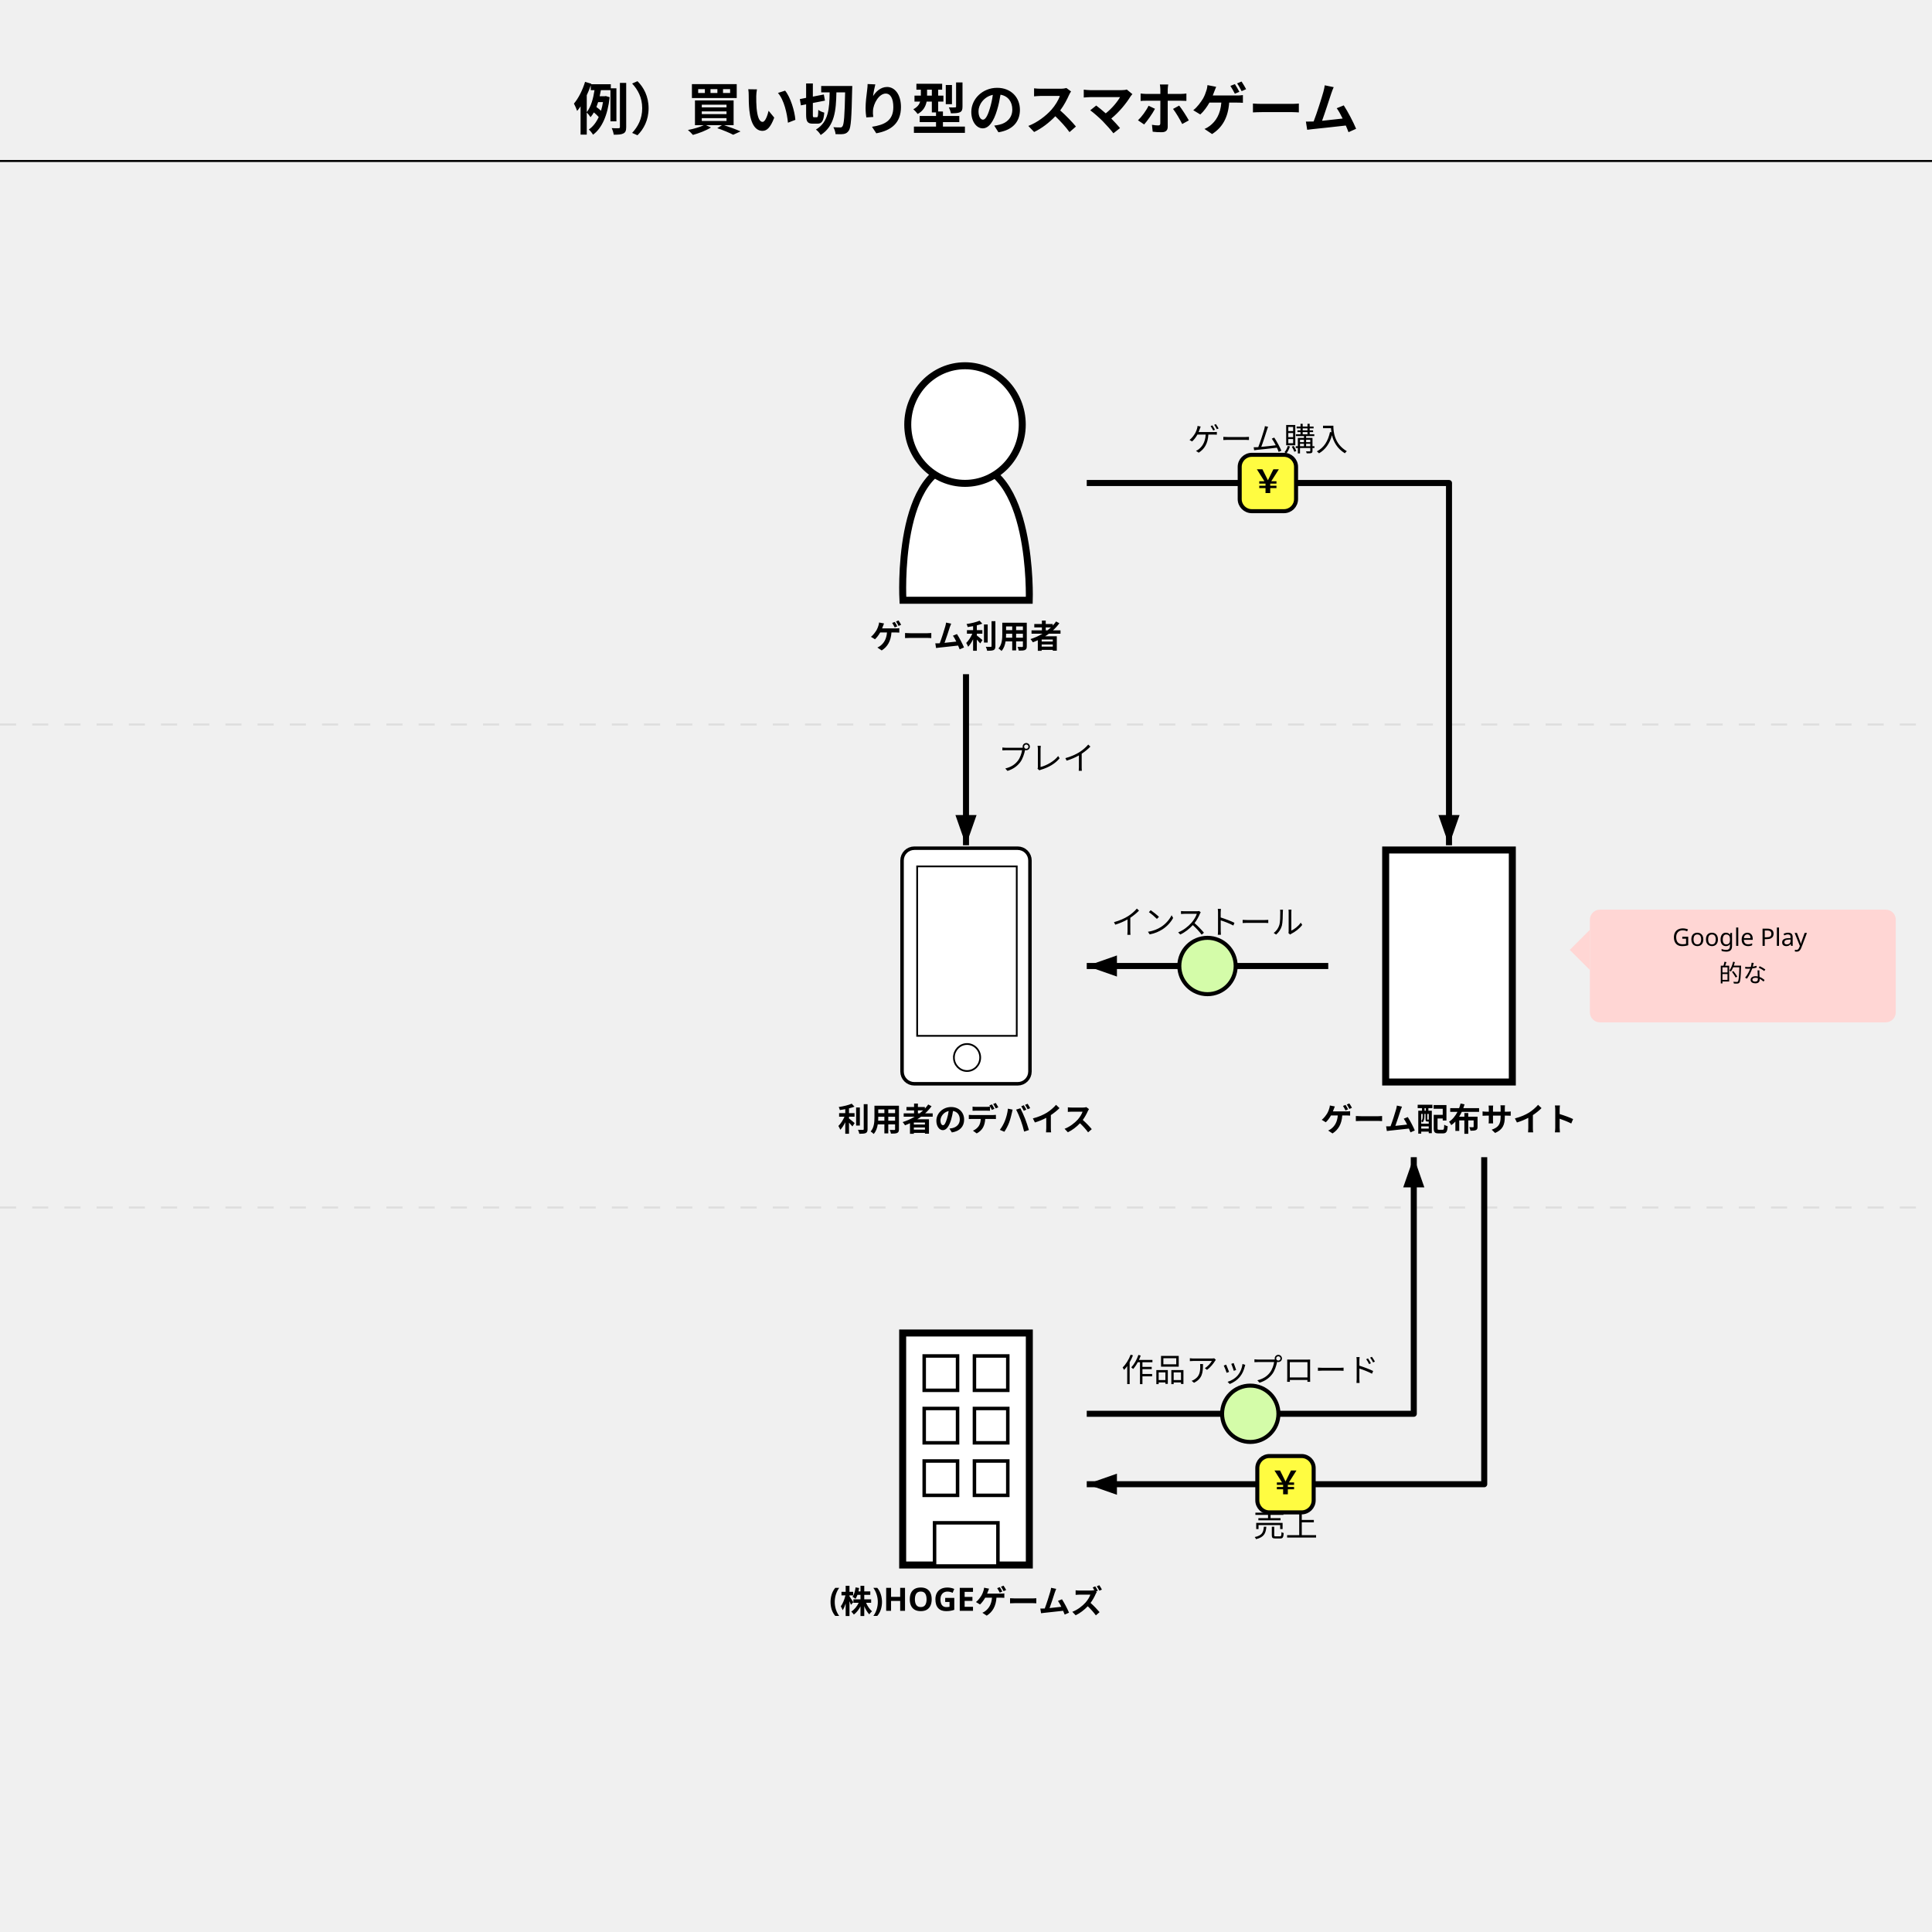
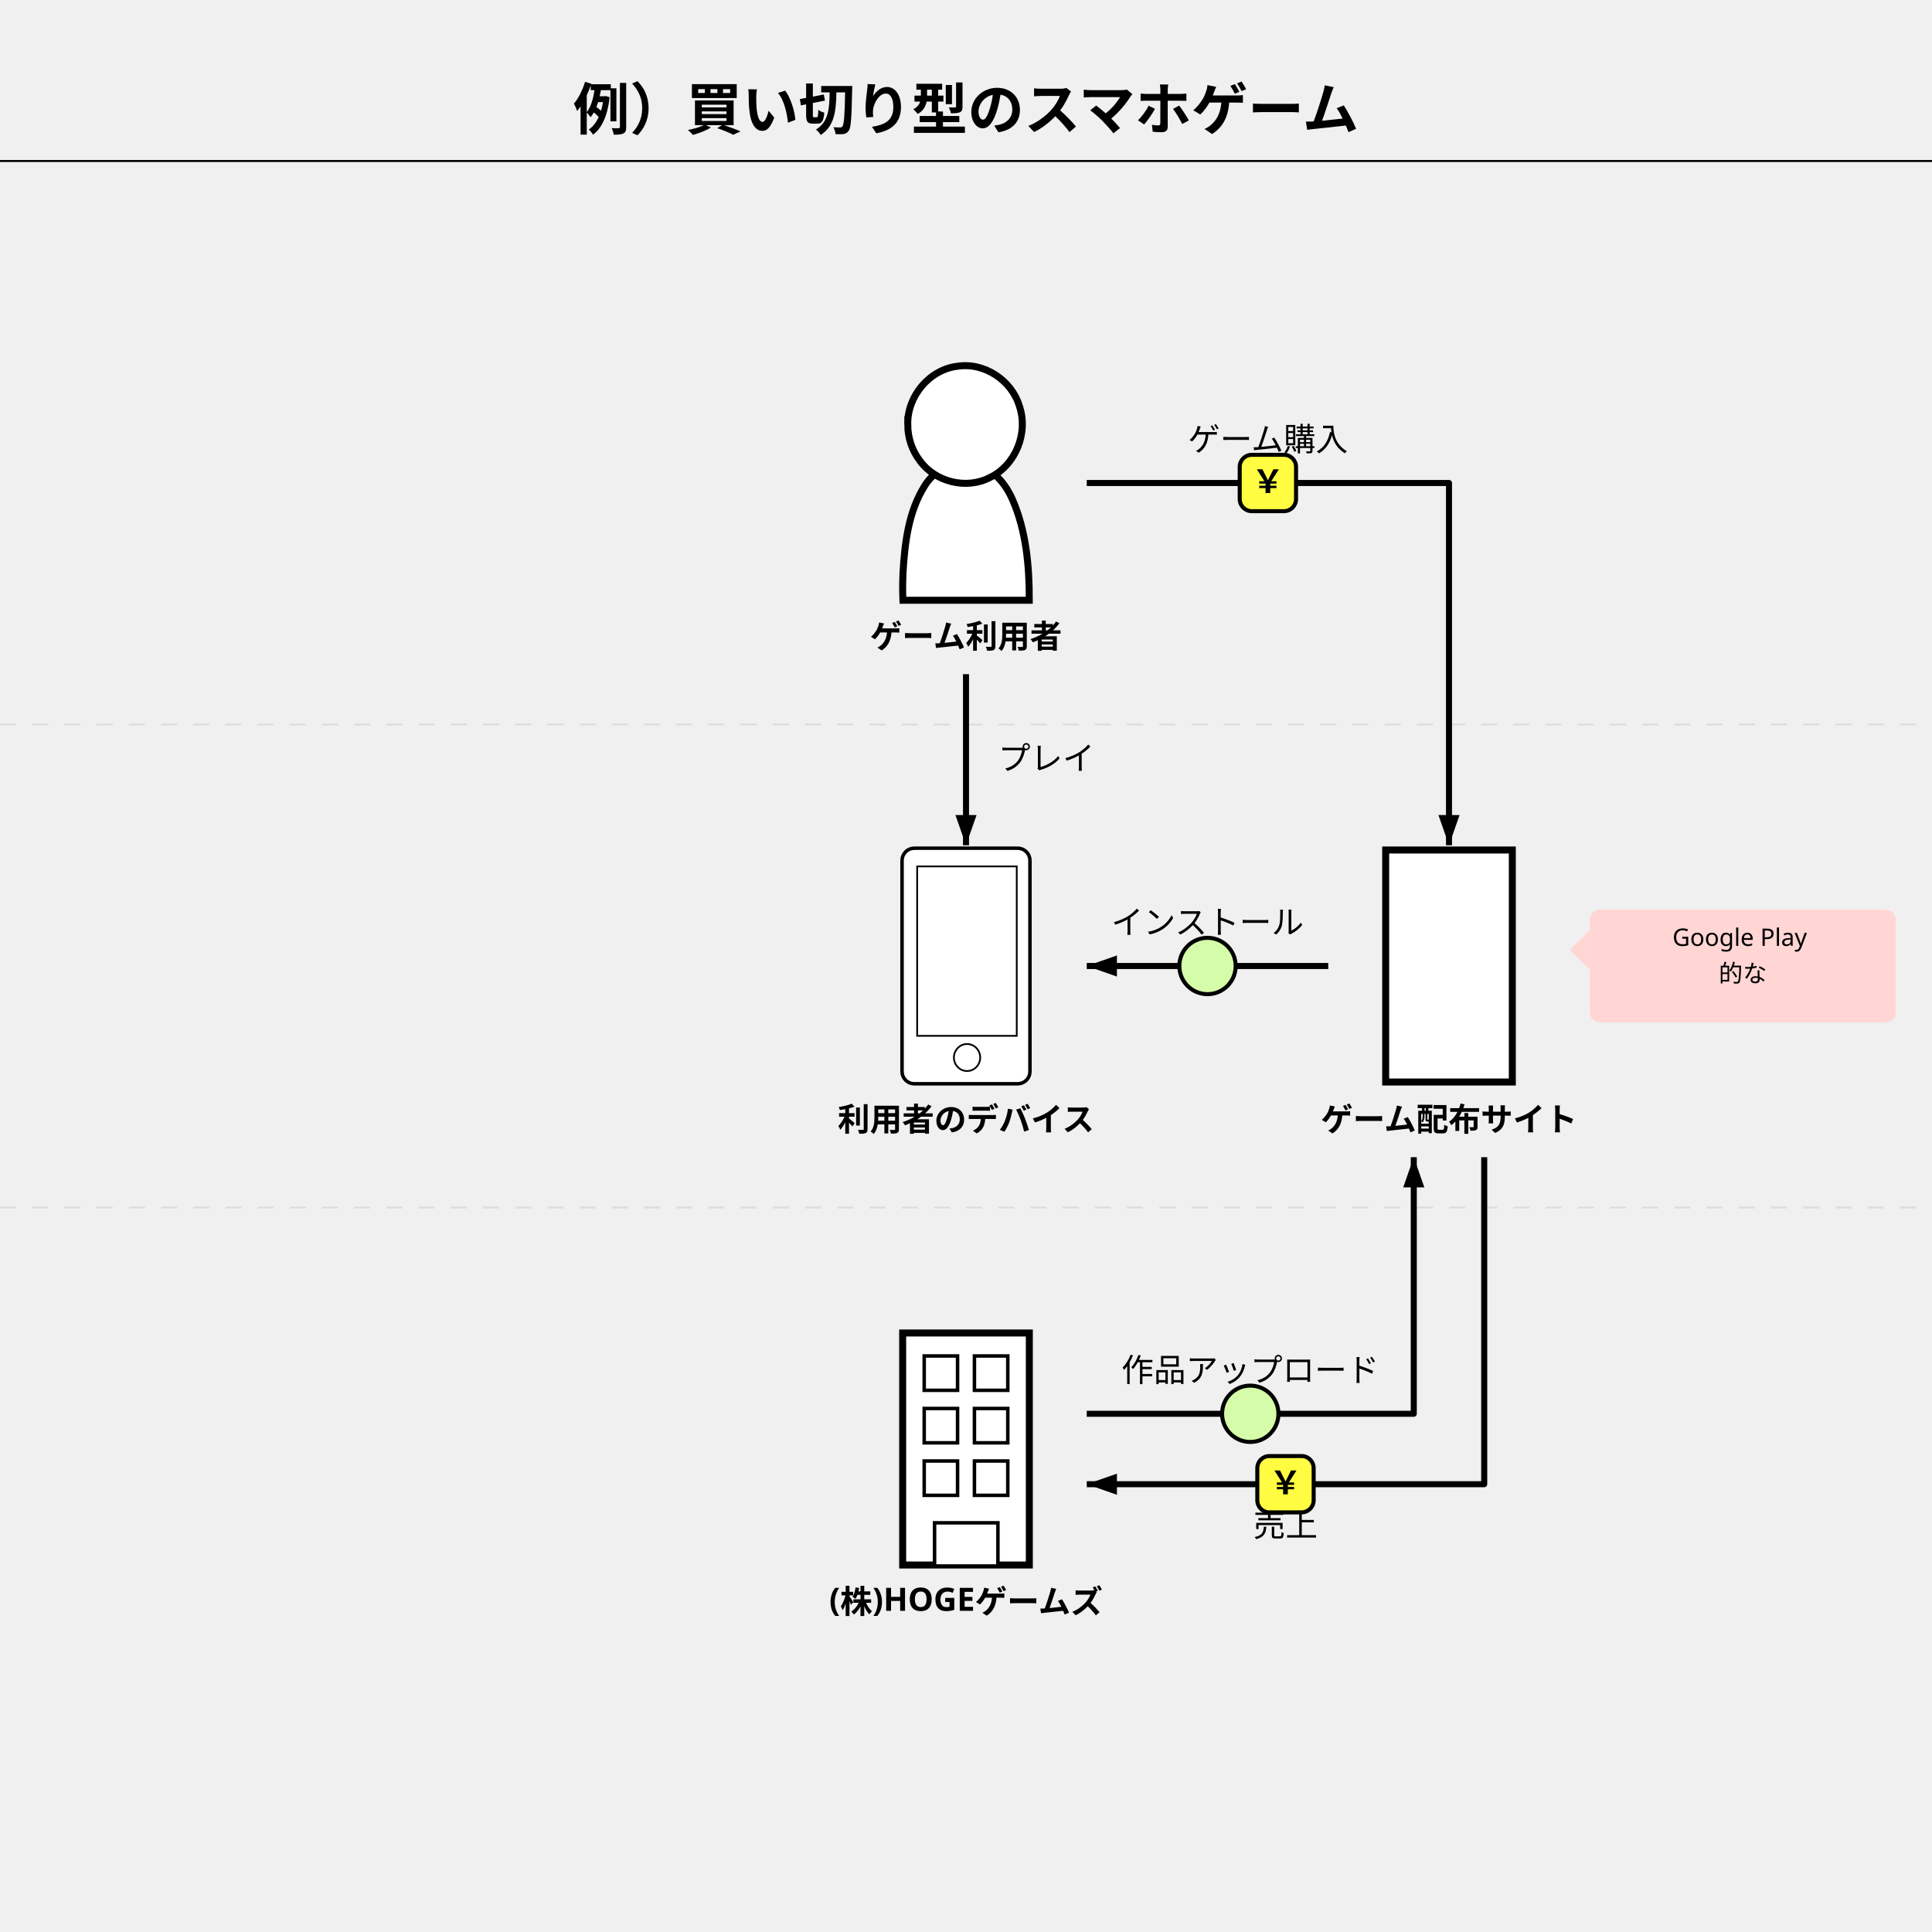
<svg xmlns="http://www.w3.org/2000/svg" version="1.1" viewBox="0.0 0.0 960.0 960.0" width="960" height="960">
  <text x="480.0" y="40" font-size="28" font-family="sans-serif" font-weight="bold" fill="#000000" text-anchor="middle" dominant-baseline="hanging">例）買い切り型のスマホゲーム</text>
  <line x1="0" y1="80" x2="960.0" y2="80" stroke="#000000" stroke-width="1" />
  <defs>
    <marker id="marker_object" markerWidth="5" markerHeight="3.5" refX="5" refY="1.75" orient="auto" markerUnits="strokeWidth">
      <path d="M 0,0 L 5,1.75 L 0,3.5 Z" fill="#000000" />
    </marker>
    <marker id="marker_money" markerWidth="5" markerHeight="3.5" refX="5" refY="1.75" orient="auto" markerUnits="strokeWidth">
      <path d="M 0,0 L 5,1.75 L 0,3.5 Z" fill="#000000" />
    </marker>
    <marker id="marker_information" markerWidth="5" markerHeight="3.5" refX="5" refY="1.75" orient="auto" markerUnits="strokeWidth">
      <path d="M 0,0 L 5,1.75 L 0,3.5 Z" fill="#000000" />
    </marker>
    <marker id="marker_other" markerWidth="5" markerHeight="3.5" refX="5" refY="1.75" orient="auto" markerUnits="strokeWidth">
      <path d="M 0,0 L 5,1.75 L 0,3.5 Z" fill="#000000" />
    </marker>
  </defs>
  <g id="grid_lines">
    <line x1="0" y1="360.0" x2="960.0" y2="360.0" stroke="#dddddd" stroke-width="1" stroke-dasharray="8,8" />
    <line x1="0" y1="600.0" x2="960.0" y2="600.0" stroke="#dddddd" stroke-width="1" stroke-dasharray="8,8" />
  </g>
  <g id="entities">
    <g id="entity_0" data-bizgram-object="entity" data-bizgram-type="user" data-bizgram-name="ゲーム利用者" data-bizgram-position="1">
      <g transform="translate(420.0, 180.0)">
        <g transform="translate(26.79084, 0.0)">
          <g transform="scale(3.282149, 3.282149)">
            <g transform="translate(-94.88189,-130.2193)">
              <g id="g1824">
-                 <path style="fill:none;stroke:none;stroke-width:0.998;stroke-linecap:round;stroke-linejoin:round" d="M 94.916,148.5 V 130.478 H 105 115.084 V 148.5 166.522 H 105 94.916 Z" id="path1111" />
+                 <path style="fill:none;stroke:none;stroke-width:0.998;stroke-linecap:round;stroke-linejoin:round" d="m 94.916,148.5 c 0,-6.007 0,-12.015 0,-18.022 6.723,0 13.446,0 20.169,0 0,12.015 0,24.029 0,36.044 -6.723,0 -13.446,0 -20.169,0 0,-6.007 0,-12.015 0,-18.022 z" id="path1111" />
                <g id="g1700" transform="translate(73.28155,-29.02709)">
-                   <path fill="#ffffff" d="m 22.17,195.279 h 19.128 c 0,0 0.679,-20.77 -9.815,-20.77 -10.494,0 -9.313,20.77 -9.313,20.77 z" fill-rule="evenodd" id="path87" style="fill:none;stroke-width:0.265" />
-                   <path stroke="#000000" stroke-width="1.058" stroke-miterlimit="400" stroke-linecap="butt" d="m 22.17,195.279 h 19.128 c 0,0 0.679,-20.77 -9.815,-20.77 -10.494,0 -9.313,20.77 -9.313,20.77 z" fill-rule="evenodd" id="path89" style="fill:#ffffff" />
-                   <path fill="#ffffff" d="m 22.9,168.679 c 0,-4.917 3.881,-8.903 8.668,-8.903 2.299,0 4.504,0.938 6.129,2.608 1.626,1.67 2.539,3.934 2.539,6.295 0,4.917 -3.881,8.903 -8.668,8.903 -4.787,0 -8.668,-3.986 -8.668,-8.903 z" fill-rule="evenodd" id="path91" style="fill:none;stroke-width:0.265" />
-                   <path stroke="#000000" stroke-width="1.058" stroke-miterlimit="400" stroke-linecap="butt" d="m 22.9,168.679 c 0,-4.917 3.881,-8.903 8.668,-8.903 2.299,0 4.504,0.938 6.129,2.608 1.626,1.67 2.539,3.934 2.539,6.295 0,4.917 -3.881,8.903 -8.668,8.903 -4.787,0 -8.668,-3.986 -8.668,-8.903 z" fill-rule="evenodd" id="path93" style="fill:#ffffff" />
+                   <path fill="#ffffff" d="m 22.17,195.279 c 6.376,0 12.752,0 19.128,0 0.009,-5.183 -0.461,-10.52 -2.572,-15.313 -1.171,-2.665 -3.45,-5.2 -6.523,-5.423 -2.684,-0.347 -5.334,1.131 -6.729,3.396 -2.462,3.897 -3.021,8.629 -3.29,13.137 -0.062,1.4 -0.078,2.803 -0.014,4.203 z" fill-rule="evenodd" id="path87" style="fill:none;stroke-width:0.265" />
+                   <path stroke="#000000" stroke-width="1.058" stroke-miterlimit="400" stroke-linecap="butt" d="m 22.17,195.279 c 6.376,0 12.752,0 19.128,0 0.009,-5.183 -0.461,-10.52 -2.572,-15.313 -1.171,-2.665 -3.45,-5.2 -6.523,-5.423 -2.684,-0.347 -5.334,1.131 -6.729,3.396 -2.462,3.897 -3.021,8.629 -3.29,13.137 -0.062,1.4 -0.078,2.803 -0.014,4.203 z" fill-rule="evenodd" id="path89" style="fill:#ffffff" />
+                   <path fill="#ffffff" d="m 22.9,168.679 c -0.099,-4.273 3.279,-8.347 7.564,-8.832 4.047,-0.61 8.173,2.144 9.334,6.035 1.398,4.063 -0.567,8.968 -4.472,10.822 -3.542,1.84 -8.234,0.685 -10.578,-2.529 -1.202,-1.562 -1.855,-3.527 -1.849,-5.497 z" fill-rule="evenodd" id="path91" style="fill:none;stroke-width:0.265" />
+                   <path stroke="#000000" stroke-width="1.058" stroke-miterlimit="400" stroke-linecap="butt" d="m 22.9,168.679 c -0.099,-4.273 3.279,-8.347 7.564,-8.832 4.047,-0.61 8.173,2.144 9.334,6.035 1.398,4.063 -0.567,8.968 -4.472,10.822 -3.542,1.84 -8.234,0.685 -10.578,-2.529 -1.202,-1.562 -1.855,-3.527 -1.849,-5.497 z" fill-rule="evenodd" id="path93" style="fill:#ffffff" />
                </g>
              </g>
            </g>
          </g>
        </g>
      </g>
      <text x="480.0" y="308.0" font-size="16" font-family="sans-serif" font-weight="bold" text-anchor="middle" dominant-baseline="text-before-edge" fill="#000000">
        <tspan x="480.0" dy="0">ゲーム利用者</tspan>
      </text>
    </g>
    <g id="entity_1" data-bizgram-object="entity" data-bizgram-type="smartphone" data-bizgram-name="利用者のデバイス" data-bizgram-position="4">
      <g transform="translate(420.0, 420.0)">
        <g transform="translate(26.79084, 0.0)">
          <g transform="scale(3.282149, 3.282149)">
            <g transform="translate(-94.88189,-130.2193)">
              <path style="fill:none;stroke:none;stroke-width:0.998;stroke-linecap:round;stroke-linejoin:round" d="M 94.916,148.5 V 130.478 H 105 115.084 V 148.5 166.522 H 105 94.916 Z" id="path1111" />
              <g id="g27996" transform="translate(30.76236,-5.908436)">
                <path stroke="#000000" stroke-width="1.058" stroke-miterlimit="400" stroke-linecap="butt" d="m 64.821,138.434 c 0,-0.881 0.714,-1.595 1.595,-1.595 h 15.645 c 0.423,0 0.829,0.168 1.128,0.467 0.299,0.299 0.467,0.705 0.467,1.128 v 31.948 c 0,0.881 -0.714,1.595 -1.595,1.595 H 66.415 c -0.881,0 -1.595,-0.714 -1.595,-1.595 z" fill-rule="evenodd" id="path97" />
                <path fill="#ffffff" d="m 64.821,138.434 c 0,-0.881 0.714,-1.595 1.595,-1.595 h 15.645 c 0.423,0 0.829,0.168 1.128,0.467 0.299,0.299 0.467,0.705 0.467,1.128 v 31.948 c 0,0.881 -0.714,1.595 -1.595,1.595 H 66.415 c -0.881,0 -1.595,-0.714 -1.595,-1.595 z" fill-rule="evenodd" id="path95" style="stroke-width:0.265" />
                <path stroke="#000000" stroke-width="0.529" stroke-miterlimit="400" stroke-linecap="butt" d="m 66.976,139.462 h 14.812 v 25.387 H 66.976 Z" fill-rule="evenodd" id="path101" />
                <path fill="#ffffff" d="m 66.976,139.462 h 14.812 v 25.387 H 66.976 Z" fill-rule="evenodd" id="path99" style="stroke-width:0.265" />
                <path stroke="#000000" stroke-width="0.529" stroke-miterlimit="400" stroke-linecap="butt" d="m 72.539,168.264 c 0,-1.056 0.832,-1.912 1.859,-1.912 0.493,0 0.966,0.201 1.314,0.56 0.349,0.359 0.544,0.845 0.544,1.352 0,1.056 -0.832,1.912 -1.859,1.912 -1.027,0 -1.859,-0.856 -1.859,-1.912 z" fill-rule="evenodd" id="path105" />
                <path fill="#ffffff" d="m 72.539,168.264 c 0,-1.056 0.832,-1.912 1.859,-1.912 0.493,0 0.966,0.201 1.314,0.56 0.349,0.359 0.544,0.845 0.544,1.352 0,1.056 -0.832,1.912 -1.859,1.912 -1.027,0 -1.859,-0.856 -1.859,-1.912 z" fill-rule="evenodd" id="path103" style="stroke-width:0.265" />
              </g>
            </g>
          </g>
        </g>
      </g>
      <text x="480.0" y="548.0" font-size="16" font-family="sans-serif" font-weight="bold" text-anchor="middle" dominant-baseline="text-before-edge" fill="#000000">
        <tspan x="480.0" dy="0">利用者のデバイス</tspan>
      </text>
    </g>
    <g id="entity_2" data-bizgram-object="entity" data-bizgram-type="other" data-bizgram-name="ゲーム配布サイト" data-bizgram-position="5">
      <g transform="translate(660.0, 420.0)">
        <g transform="translate(26.79084, 0.0)">
          <g transform="scale(3.282149, 3.282149)">
            <g transform="translate(-94.88189,-130.2193)">
              <g id="g28630" transform="translate(23.62609,12.61326)">
                <g id="g21284" transform="matrix(0.2645833,0,0,0.2645833,-235.9493,79.86293)" style="fill:#ffffff">
                  <path fill="#000000" fill-opacity="0" d="m 1163.096,145.366 h 72.472 v 132.756 h -72.472 z" fill-rule="evenodd" id="path37" style="fill:#ffffff" />
                  <path stroke="#000000" stroke-width="4" stroke-miterlimit="400" stroke-linecap="butt" d="m 1163.096,145.366 h 72.472 v 132.756 h -72.472 z" fill-rule="evenodd" id="path39" style="fill:#ffffff" />
                </g>
              </g>
            </g>
          </g>
        </g>
      </g>
      <text x="720.0" y="548.0" font-size="16" font-family="sans-serif" font-weight="bold" text-anchor="middle" dominant-baseline="text-before-edge" fill="#000000">
        <tspan x="720.0" dy="0">ゲーム配布サイト</tspan>
      </text>
    </g>
    <g id="entity_3" data-bizgram-object="entity" data-bizgram-type="company" data-bizgram-name="(株)HOGEゲームズ" data-bizgram-position="7">
      <g transform="translate(420.0, 660.0)">
        <g transform="translate(26.79084, 0.0)">
          <g transform="scale(3.282149, 3.282149)">
            <g transform="translate(-94.88189,-130.2193)">
              <path style="fill:none;stroke:none;stroke-width:0.998;stroke-linecap:round;stroke-linejoin:round" d="M 94.916,148.5 V 130.478 H 105 115.084 V 148.5 166.522 H 105 94.916 Z" id="path1111" />
              <g id="g2207" transform="translate(88.33292,-53.07004)">
                <path fill="#ffffff" d="M 7.08,184.008 H 26.255 v 35.125 H 7.08 Z" fill-rule="evenodd" id="path413" style="fill:#ffffff;stroke:#000000;stroke-width:0.265" />
                <path stroke="#000000" stroke-width="1.058" stroke-miterlimit="400" stroke-linecap="butt" d="M 7.08,184.008 H 26.255 v 35.125 H 7.08 Z" fill-rule="evenodd" id="path415" style="fill:#ffffff;stroke:#000000" />
                <path fill="#ffffff" d="m 10.339,187.485 h 5.05 v 5.2 h -5.05 z" fill-rule="evenodd" id="path417" style="fill:#ffffff;stroke:#000000;stroke-width:0.265" />
                <path stroke="#000000" stroke-width="0.529" stroke-miterlimit="400" stroke-linecap="butt" d="m 10.339,187.485 h 5.05 v 5.2 h -5.05 z" fill-rule="evenodd" id="path419" style="fill:#ffffff;stroke:#000000" />
                <path fill="#ffffff" d="m 17.944,187.485 h 5.05 v 5.2 h -5.05 z" fill-rule="evenodd" id="path421" style="fill:#ffffff;stroke:#000000;stroke-width:0.265" />
                <path stroke="#000000" stroke-width="0.529" stroke-miterlimit="400" stroke-linecap="butt" d="m 17.944,187.485 h 5.05 v 5.2 h -5.05 z" fill-rule="evenodd" id="path423" style="fill:#ffffff;stroke:#000000" />
                <path fill="#ffffff" d="m 10.339,195.435 h 5.05 v 5.2 h -5.05 z" fill-rule="evenodd" id="path425" style="fill:#ffffff;stroke:#000000;stroke-width:0.265" />
                <path stroke="#000000" stroke-width="0.529" stroke-miterlimit="400" stroke-linecap="butt" d="m 10.339,195.435 h 5.05 v 5.2 h -5.05 z" fill-rule="evenodd" id="path427" style="fill:#ffffff;stroke:#000000" />
                <path fill="#ffffff" d="m 17.944,195.435 h 5.05 v 5.2 h -5.05 z" fill-rule="evenodd" id="path429" style="fill:#ffffff;stroke:#000000;stroke-width:0.265" />
                <path stroke="#000000" stroke-width="0.529" stroke-miterlimit="400" stroke-linecap="butt" d="m 17.944,195.435 h 5.05 v 5.2 h -5.05 z" fill-rule="evenodd" id="path431" style="fill:#ffffff;stroke:#000000" />
                <path fill="#ffffff" d="m 10.339,203.386 h 5.05 v 5.2 h -5.05 z" fill-rule="evenodd" id="path433" style="fill:#ffffff;stroke:#000000;stroke-width:0.265" />
                <path stroke="#000000" stroke-width="0.529" stroke-miterlimit="400" stroke-linecap="butt" d="m 10.339,203.386 h 5.05 v 5.2 h -5.05 z" fill-rule="evenodd" id="path435" style="fill:#ffffff;stroke:#000000" />
                <path fill="#ffffff" d="m 17.944,203.386 h 5.05 v 5.2 h -5.05 z" fill-rule="evenodd" id="path437" style="fill:#ffffff;stroke:#000000;stroke-width:0.265" />
                <path stroke="#000000" stroke-width="0.529" stroke-miterlimit="400" stroke-linecap="butt" d="m 17.944,203.386 h 5.05 v 5.2 h -5.05 z" fill-rule="evenodd" id="path439" style="fill:#ffffff;stroke:#000000" />
                <path fill="#000000" fill-opacity="0" d="M 11.908,212.744 H 21.5 v 6.542 h -9.592 z" fill-rule="evenodd" id="path441" style="fill:#ffffff;stroke:#000000;stroke-width:0.265" />
                <path stroke="#000000" stroke-width="0.529" stroke-miterlimit="400" stroke-linecap="butt" d="M 11.908,212.744 H 21.5 v 6.542 h -9.592 z" fill-rule="evenodd" id="path443" style="fill:#ffffff;stroke:#000000" />
              </g>
            </g>
          </g>
        </g>
      </g>
      <text x="480.0" y="788.0" font-size="16" font-family="sans-serif" font-weight="bold" text-anchor="middle" dominant-baseline="text-before-edge" fill="#000000">
        <tspan x="480.0" dy="0">(株)HOGEゲームズ</tspan>
      </text>
    </g>
  </g>
  <g id="arrows">
    <g id="arrow_4" data-bizgram-object="arrow" data-bizgram-type="money" data-bizgram-name="ゲーム購入" data-bizgram-from="entity_0" data-bizgram-to="entity_2">
      <path d="M 540.0,240.0 L 720.0,240.0 L 720.0,420.0" stroke="#000000" stroke-width="3" fill="none" stroke-linejoin="round" marker-end="url(#marker_money)" />
      <text x="630.0" y="224.0" font-size="16" font-family="sans-serif" fill="#000000" text-anchor="middle">
        <tspan x="630.0" dy="0">ゲーム購入</tspan>
      </text>
      <rect x="616.0" y="226.0" rx="6" ry="6" width="28" height="28" fill="#fffc41" stroke="#000000" stroke-width="2" />
      <text x="630.0" y="245.0" font-size="16" font-family="sans-serif" font-weight="bold" fill="#000000" text-anchor="middle">￥</text>
    </g>
    <g id="arrow_5" data-bizgram-object="arrow" data-bizgram-type="object" data-bizgram-name="インストール" data-bizgram-from="entity_2" data-bizgram-to="entity_1">
      <path d="M 660.0,480.0 L 540.0,480.0" stroke="#000000" stroke-width="3" fill="none" stroke-linejoin="round" marker-end="url(#marker_object)" />
      <text x="600.0" y="464.0" font-size="16" font-family="sans-serif" fill="#000000" text-anchor="middle">
        <tspan x="600.0" dy="0">インストール</tspan>
      </text>
      <circle cx="600.0" cy="480.0" r="14" fill="#d4fca9" stroke="#000000" stroke-width="2" />
    </g>
    <g id="arrow_6" data-bizgram-object="arrow" data-bizgram-type="other" data-bizgram-name="プレイ" data-bizgram-from="entity_0" data-bizgram-to="entity_1">
      <path d="M 480.0,335.0 L 480.0,420.0" stroke="#000000" stroke-width="3" fill="none" stroke-linejoin="round" marker-end="url(#marker_other)" />
      <text x="496.0" y="382.5" font-size="16" font-family="sans-serif" fill="#000000" text-anchor="start">
        <tspan x="496.0" dy="0">プレイ</tspan>
      </text>
    </g>
    <g id="arrow_7" data-bizgram-object="arrow" data-bizgram-type="object" data-bizgram-name="作品アップロード" data-bizgram-from="entity_3" data-bizgram-to="entity_2">
      <path d="M 540.0,702.5 L 702.5,702.5 L 702.5,575.0" stroke="#000000" stroke-width="3" fill="none" stroke-linejoin="round" marker-end="url(#marker_object)" />
      <text x="621.25" y="686.5" font-size="16" font-family="sans-serif" fill="#000000" text-anchor="middle">
        <tspan x="621.25" dy="0">作品アップロード</tspan>
      </text>
      <circle cx="621.25" cy="702.5" r="14" fill="#d4fca9" stroke="#000000" stroke-width="2" />
    </g>
    <g id="arrow_8" data-bizgram-object="arrow" data-bizgram-type="money" data-bizgram-name="売上" data-bizgram-from="entity_2" data-bizgram-to="entity_3">
      <path d="M 737.5,575.0 L 737.5,737.5 L 540.0,737.5" stroke="#000000" stroke-width="3" fill="none" stroke-linejoin="round" marker-end="url(#marker_money)" />
      <text x="638.75" y="763.5" font-size="16" font-family="sans-serif" fill="#000000" text-anchor="middle">
        <tspan x="638.75" dy="0">売上</tspan>
      </text>
      <rect x="624.75" y="723.5" rx="6" ry="6" width="28" height="28" fill="#fffc41" stroke="#000000" stroke-width="2" />
      <text x="638.75" y="742.5" font-size="16" font-family="sans-serif" font-weight="bold" fill="#000000" text-anchor="middle">￥</text>
    </g>
  </g>
  <g id="comments">
    <g id="comment_9">
      <rect x="790.0" y="452.0" width="152" height="56" rx="5" ry="5" fill="#ffd6d4" stroke="none" />
      <polygon points="790.0,462.0 780.0,472.0 790.0,482.0" fill="#ffd6d4" />
      <text x="866.0" y="470.0" font-size="12" font-family="sans-serif" text-anchor="middle" fill="#000000">
        <tspan x="866.0" dy="0">Google Play</tspan>
        <tspan x="866.0" dy="18">的な</tspan>
      </text>
    </g>
  </g>
</svg>
